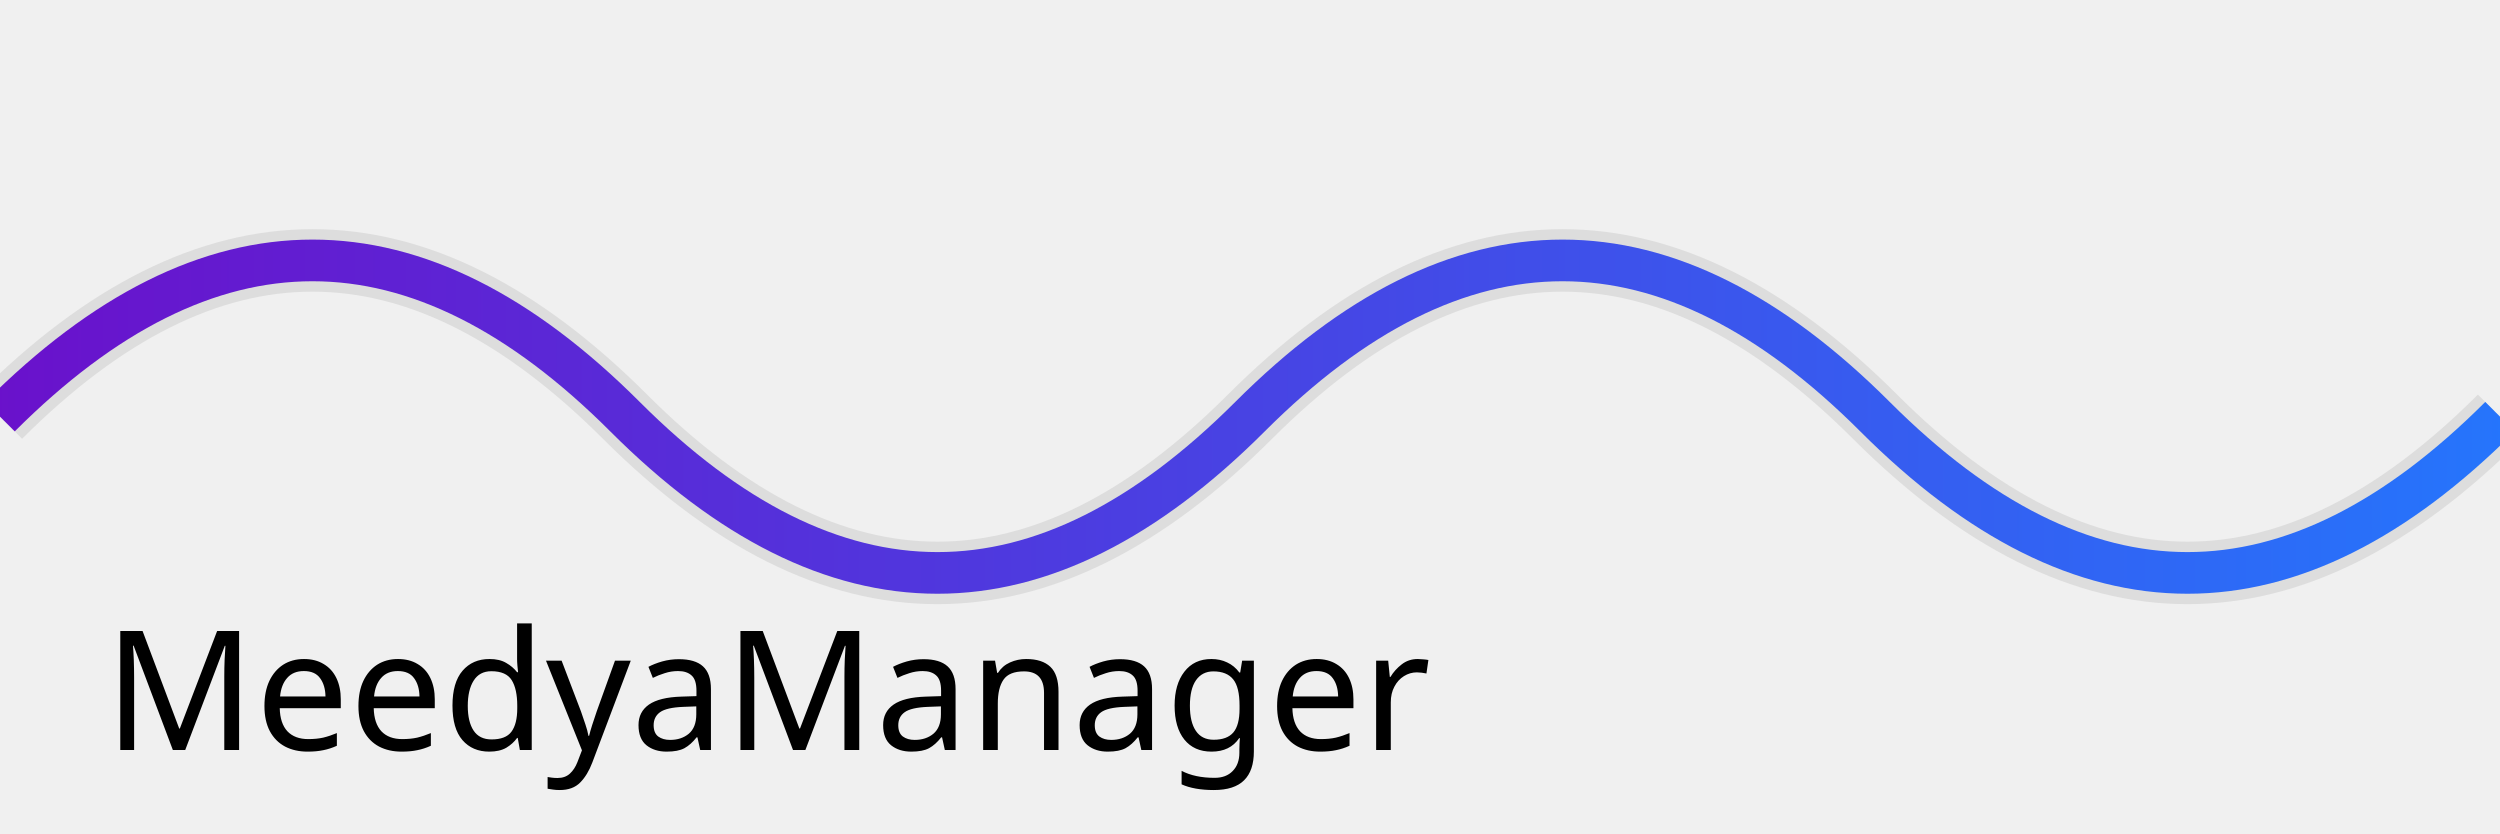
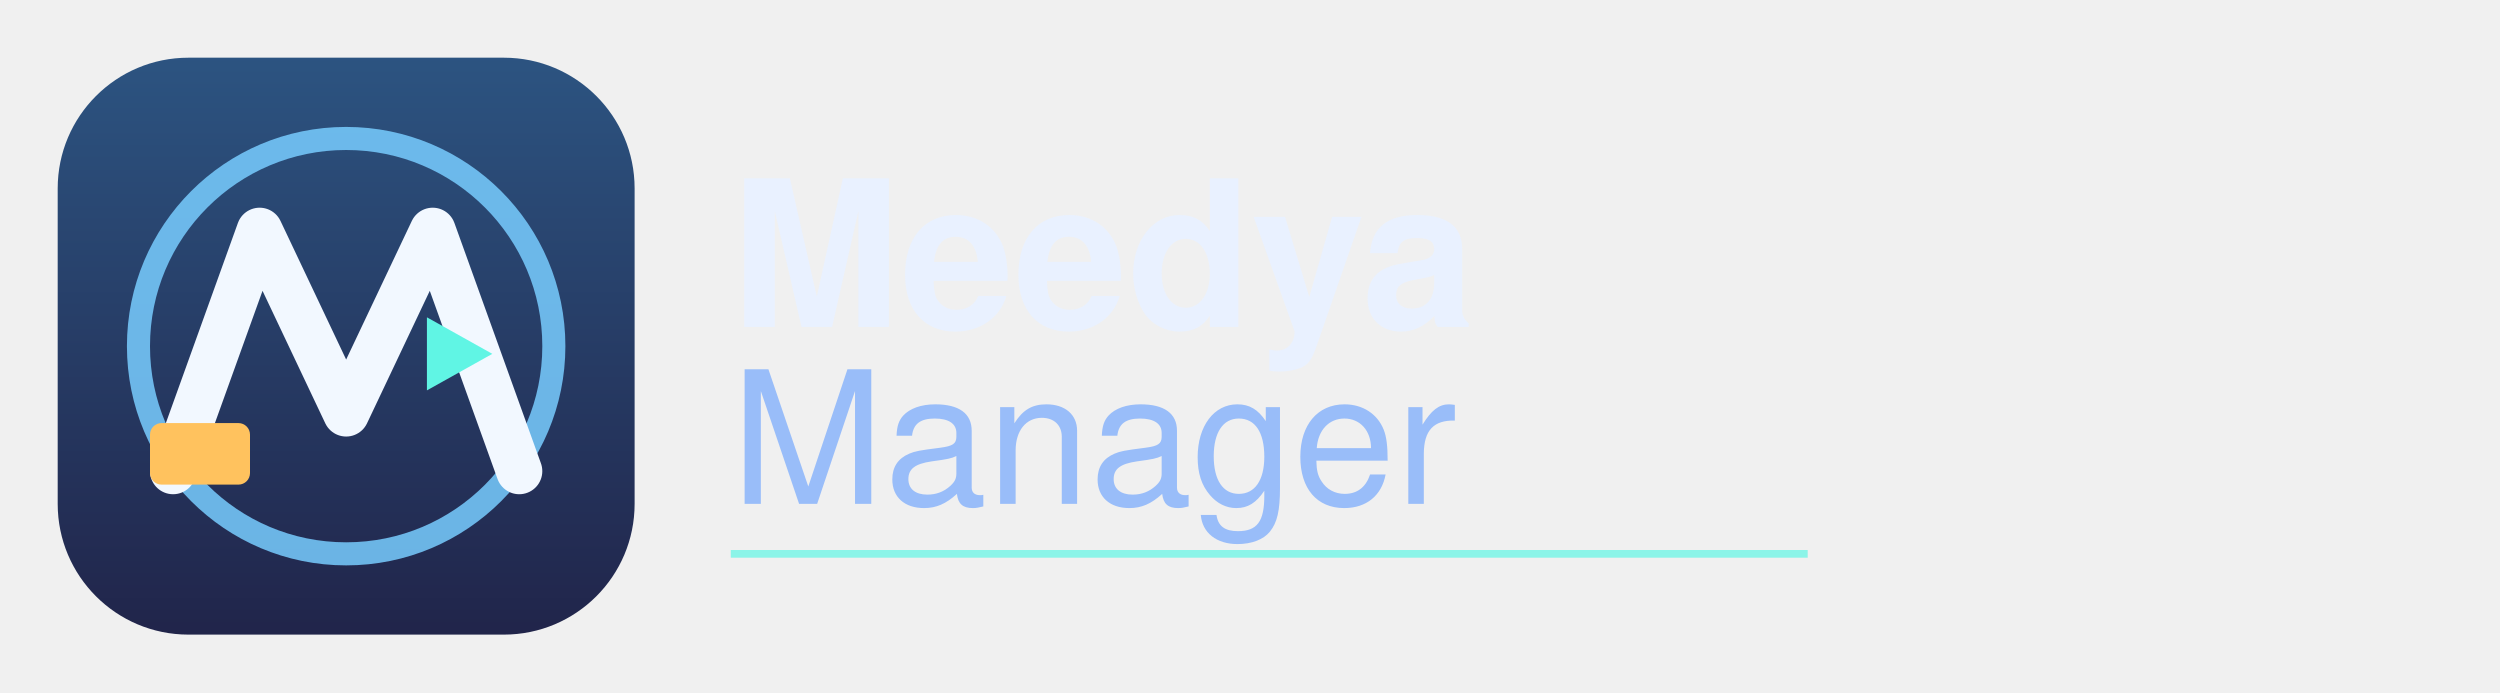
- <svg xmlns="http://www.w3.org/2000/svg" xmlns:xlink="http://www.w3.org/1999/xlink" id="meedyamanager-logo" width="240" height="80" viewBox="0 0 240 80" role="img" aria-label="MeedyaManager animated logo">
+ <svg xmlns="http://www.w3.org/2000/svg" width="1300" height="360" viewBox="0 0 1300 360" fill="none" role="img" aria-label="MeedyaManager animated logo">
  <defs>
-     <linearGradient id="wave-gradient" x1="0%" y1="0%" x2="100%" y2="0%">
-       <stop offset="0%" stop-color="#6a11cb">
-         <animate attributeName="stop-color" values="#6a11cb;#2575fc;#6a11cb" dur="4s" repeatCount="indefinite" />
-       </stop>
-       <stop offset="100%" stop-color="#2575fc">
-         <animate attributeName="stop-color" values="#2575fc;#6a11cb;#2575fc" dur="4s" repeatCount="indefinite" />
-       </stop>
+     <linearGradient id="logo-bg" x1="0" y1="0" x2="0" y2="1">
+       <stop offset="0%" stop-color="#204A7A" stop-opacity="0.94" />
+       <stop offset="100%" stop-color="#141840" stop-opacity="0.94" />
    </linearGradient>
-     <path id="wave-path" d="M0 40 Q30 10 60 40 T120 40 T180 40 T240 40" fill="none" />
  </defs>
-   <use xlink:href="#wave-path" stroke="#ddd" stroke-width="6" />
-   <use xlink:href="#wave-path" stroke="url(#wave-gradient)" stroke-width="4">
-     <animateTransform attributeName="transform" attributeType="XML" type="translate" from="-240 0" to="0 0" dur="2.5s" repeatCount="indefinite" />
-   </use>
-   <text x="10" y="72" font-family="Segoe UI, sans-serif" font-size="16" fill="currentColor">MeedyaManager</text>
-   <style>
-     /* Auto-adapt text color based on preferred color scheme */
-     @media (prefers-color-scheme: dark) {
-       #meedyamanager-logo text {
-         fill: white;
-       }
-     }
-     @media (prefers-color-scheme: light) {
-       #meedyamanager-logo text {
-         fill: black;
-       }
-     }
-   </style>
+   <rect x="30" y="30" width="300" height="300" rx="68" fill="url(#logo-bg)" />
+   <circle cx="180" cy="180" r="108" stroke="#78CDFF" stroke-opacity="0.85" stroke-width="12" />
+   <path d="M 90 245 L 135 120 L 180 215 L 225 120 L 270 245" stroke="#F2F8FF" stroke-width="24" stroke-linecap="round" stroke-linejoin="round" />
+   <path d="M 222 165 L 256 184 L 222 203 Z" fill="#60F5E4">
+     <animate attributeName="opacity" values="0.5;1;0.5" dur="2.4s" repeatCount="indefinite" />
+   </path>
+   <rect x="78" y="220" width="52" height="32" rx="6" fill="#FFC25E" />
+   <text x="380" y="170" fill="#E9F1FF" font-size="106" font-family="Avenir Next, Segoe UI, Helvetica, Arial, sans-serif" font-weight="700">Meedya</text>
+   <text x="380" y="262" fill="#99BDF9" font-size="96" font-family="Avenir Next, Segoe UI, Helvetica, Arial, sans-serif" font-weight="500">Manager</text>
+   <rect x="380" y="286" width="560" height="4" fill="#60F5E4" opacity="0.7">
+     <animate attributeName="width" values="0;560;0" dur="2.8s" repeatCount="indefinite" />
+   </rect>
</svg>
